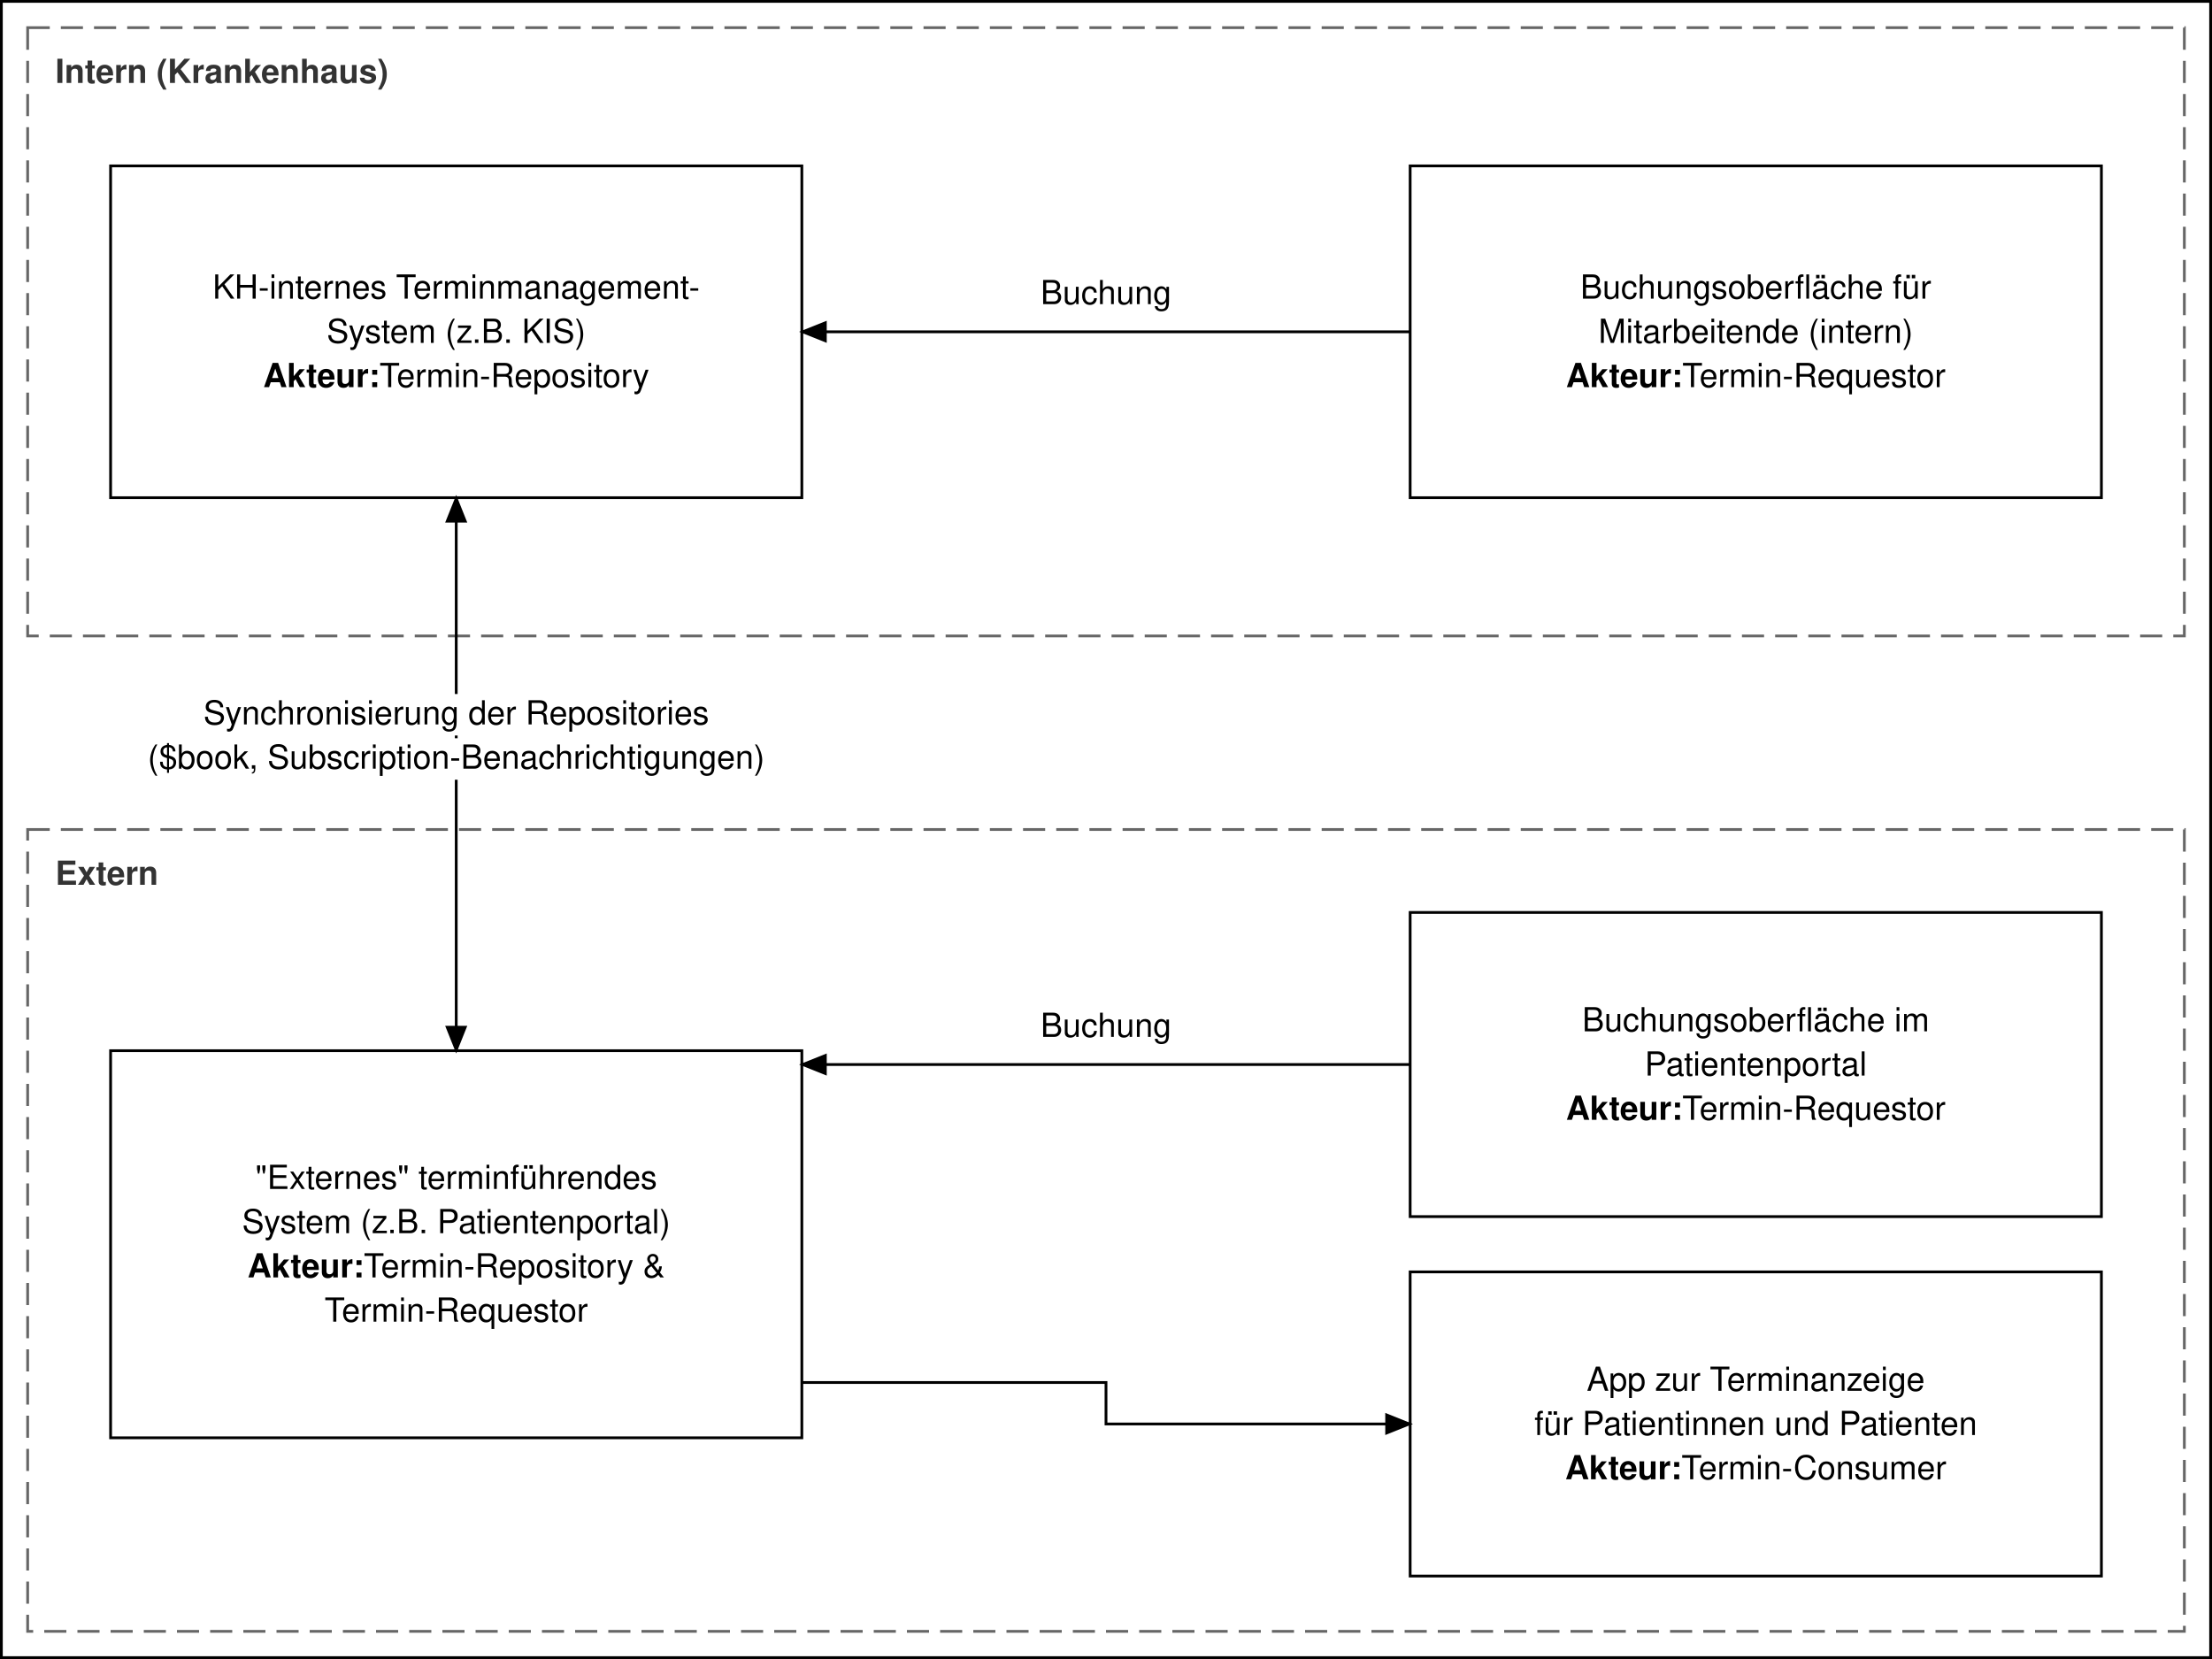
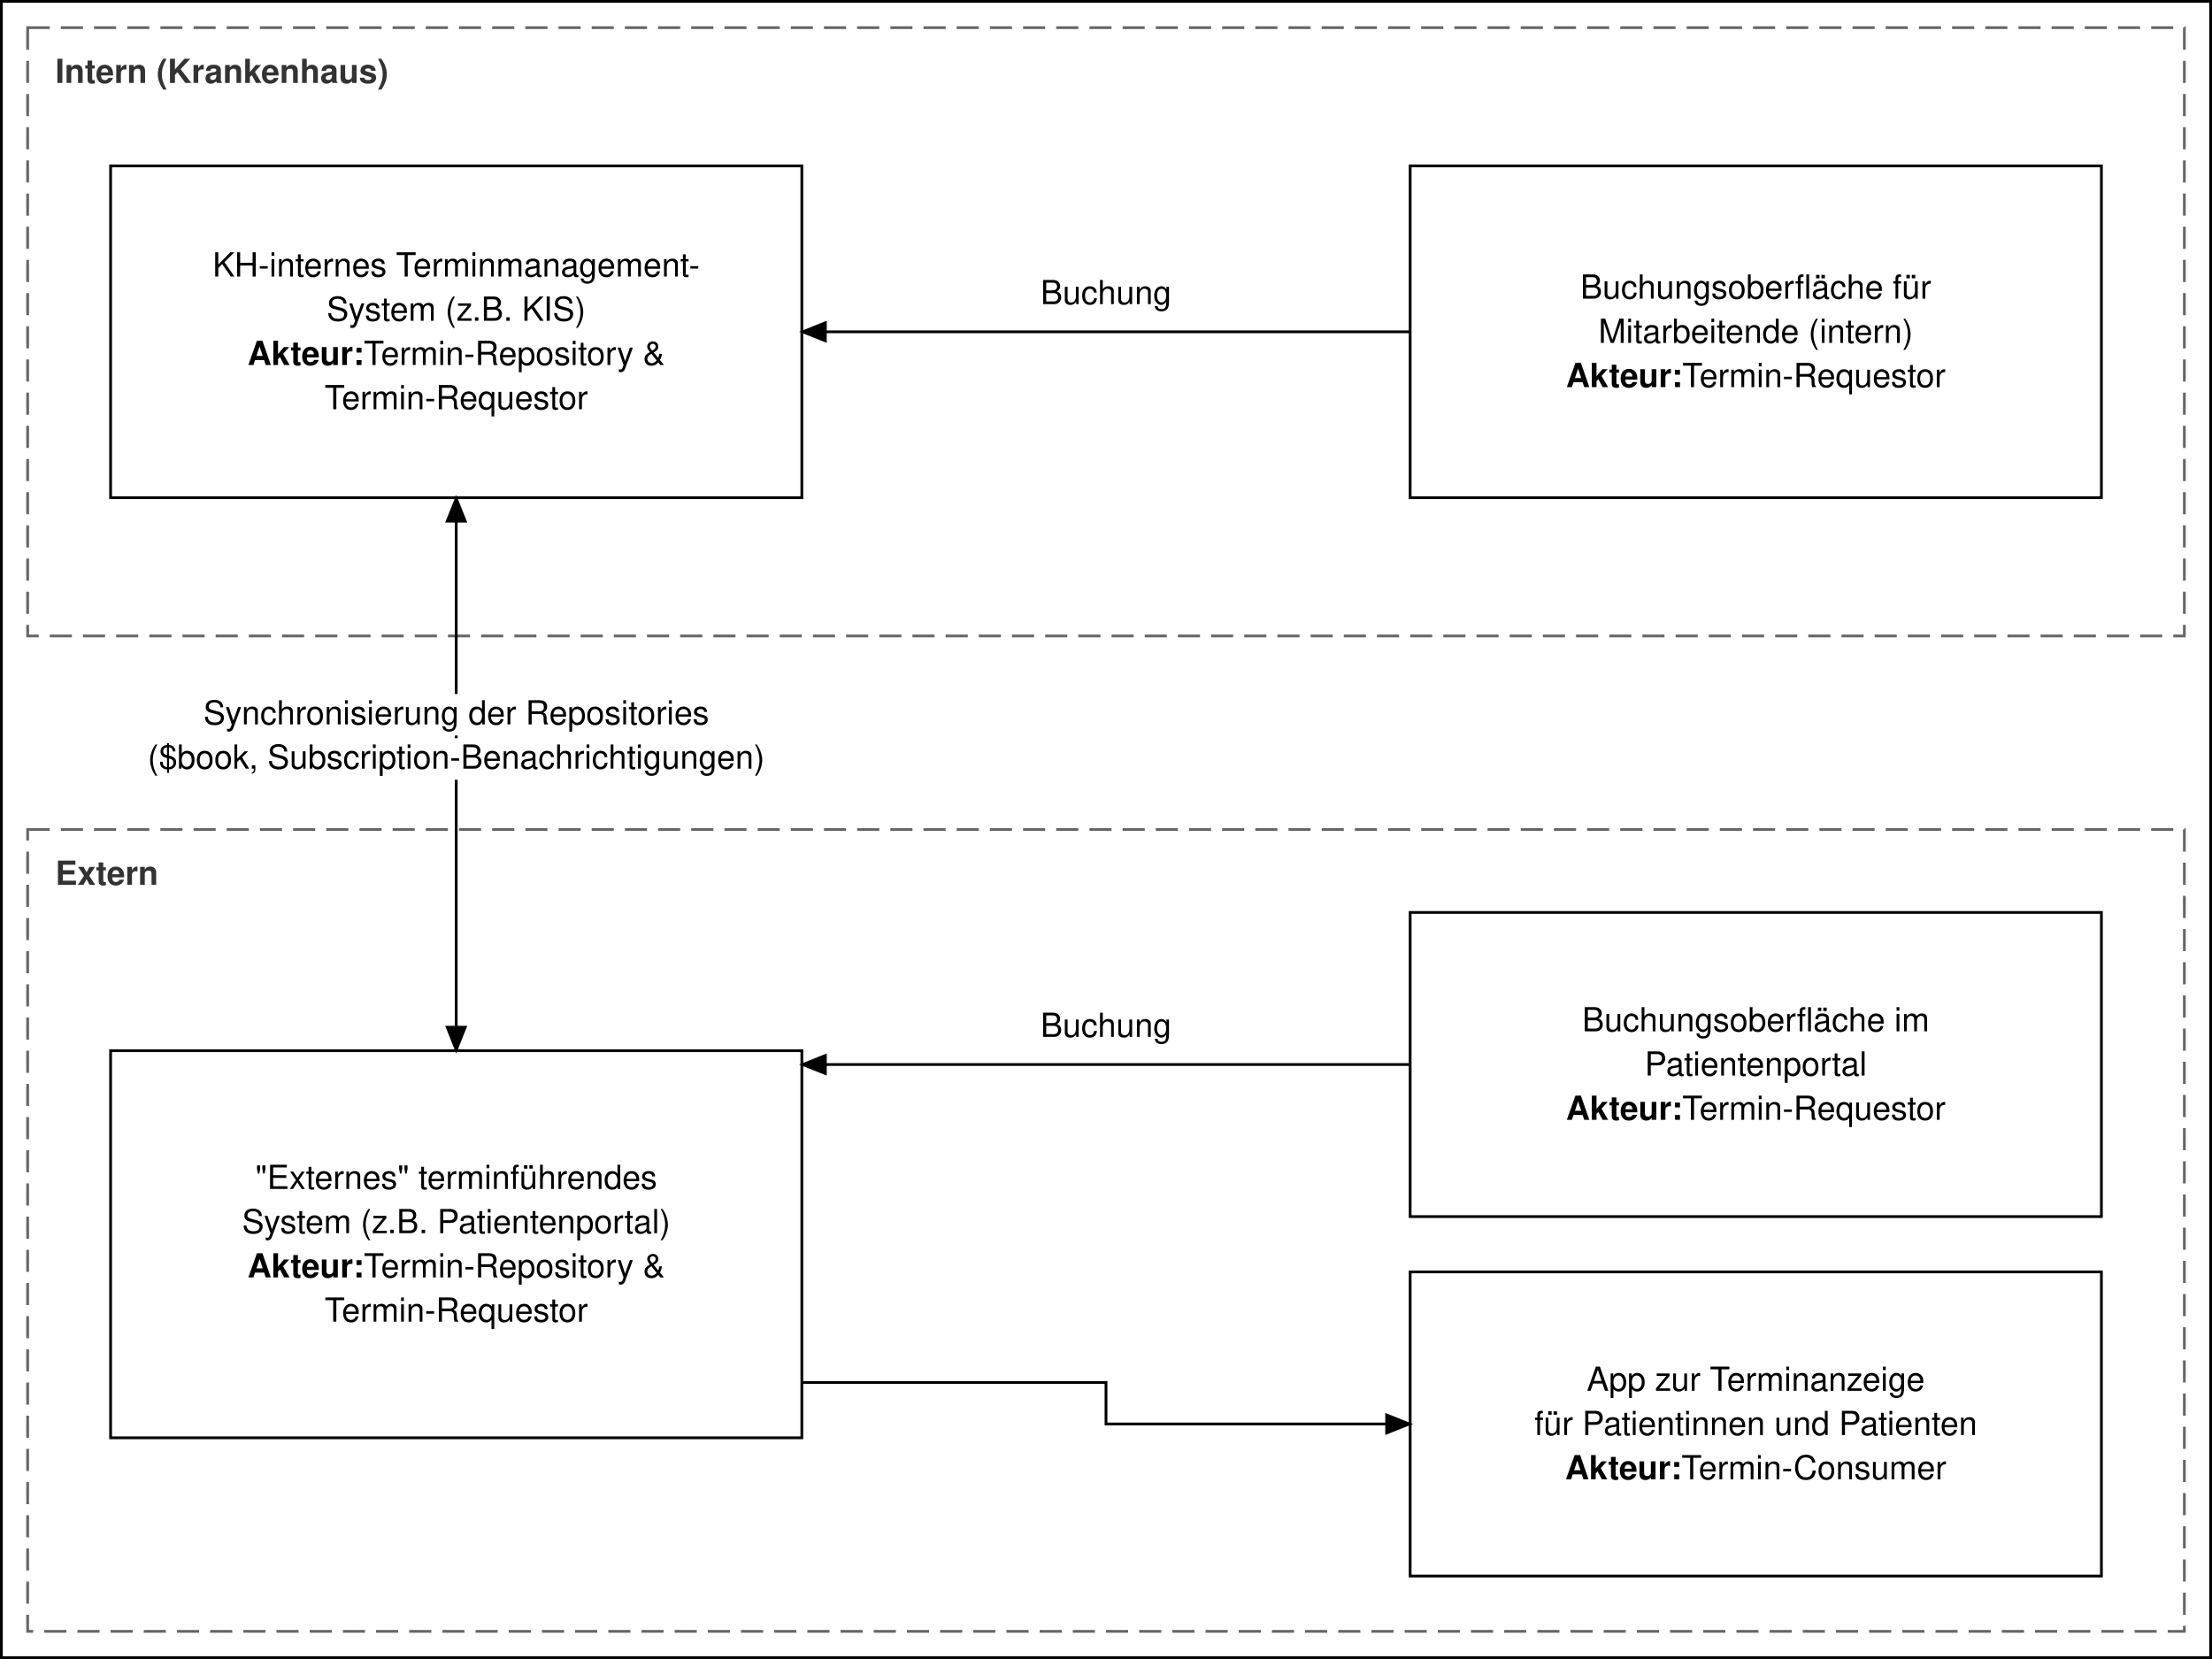
- <svg xmlns="http://www.w3.org/2000/svg" version="1.1" width="800px" height="600px" viewBox="0 0 800 600" content="&lt;mxfile host=&quot;app.diagrams.net&quot; scale=&quot;1&quot; border=&quot;0&quot;&gt;&lt;diagram name=&quot;Seite-1&quot; id=&quot;HLwqfvMwqY0_IKfiQzR9&quot;&gt;&lt;mxGraphModel dx=&quot;1410&quot; dy=&quot;735&quot; grid=&quot;1&quot; gridSize=&quot;10&quot; guides=&quot;1&quot; tooltips=&quot;1&quot; connect=&quot;1&quot; arrows=&quot;1&quot; fold=&quot;1&quot; page=&quot;1&quot; pageScale=&quot;1&quot; pageWidth=&quot;827&quot; pageHeight=&quot;1169&quot; math=&quot;0&quot; shadow=&quot;0&quot;&gt;&lt;root&gt;&lt;mxCell id=&quot;0&quot; /&gt;&lt;mxCell id=&quot;1&quot; parent=&quot;0&quot; /&gt;&lt;mxCell id=&quot;bg&quot; value=&quot;&quot; style=&quot;rounded=0;whiteSpace=wrap;html=1;&quot; vertex=&quot;1&quot; parent=&quot;1&quot;&gt;&lt;mxGeometry x=&quot;0&quot; y=&quot;0&quot; width=&quot;800&quot; height=&quot;600&quot; as=&quot;geometry&quot; /&gt;&lt;/mxCell&gt;&lt;mxCell id=&quot;c1&quot; value=&quot;&amp;lt;b&amp;gt;Intern (Krankenhaus)&amp;lt;/b&amp;gt;&quot; style=&quot;rounded=0;whiteSpace=wrap;html=1;fillColor=none;dashed=1;strokeColor=#666666;align=left;verticalAlign=top;spacingLeft=8;fontColor=#333333;&quot; vertex=&quot;1&quot; parent=&quot;1&quot;&gt;&lt;mxGeometry x=&quot;10&quot; y=&quot;10&quot; width=&quot;780&quot; height=&quot;220&quot; as=&quot;geometry&quot; /&gt;&lt;/mxCell&gt;&lt;mxCell id=&quot;c2&quot; value=&quot;&amp;lt;b&amp;gt;Extern&amp;lt;/b&amp;gt;&quot; style=&quot;rounded=0;whiteSpace=wrap;html=1;fillColor=none;dashed=1;strokeColor=#666666;align=left;verticalAlign=top;spacingLeft=8;fontColor=#333333;&quot; vertex=&quot;1&quot; parent=&quot;1&quot;&gt;&lt;mxGeometry x=&quot;10&quot; y=&quot;300&quot; width=&quot;780&quot; height=&quot;290&quot; as=&quot;geometry&quot; /&gt;&lt;/mxCell&gt;&lt;mxCell id=&quot;kis&quot; value=&quot;&amp;lt;div&amp;gt;KH-internes Terminmanagement-&amp;lt;/div&amp;gt;&amp;lt;div&amp;gt;System (z.B. KIS)&amp;lt;/div&amp;gt;&amp;lt;div&amp;gt;&amp;lt;b&amp;gt;Akteur: &amp;lt;/b&amp;gt;&amp;amp;nbsp;Termin-Repository&amp;lt;/div&amp;gt;&quot; style=&quot;rounded=0;whiteSpace=wrap;html=1;&quot; vertex=&quot;1&quot; parent=&quot;1&quot;&gt;&lt;mxGeometry x=&quot;40&quot; y=&quot;60&quot; width=&quot;250&quot; height=&quot;120&quot; as=&quot;geometry&quot; /&gt;&lt;/mxCell&gt;&lt;mxCell id=&quot;reqi&quot; value=&quot;&amp;lt;div&amp;gt;Buchungsoberfläche für&amp;lt;/div&amp;gt;&amp;lt;div&amp;gt;Mitarbeitende (intern)&amp;lt;/div&amp;gt;&amp;lt;div&amp;gt;&amp;lt;b&amp;gt;Akteur: &amp;lt;/b&amp;gt;&amp;amp;nbsp;Termin-Requestor&amp;lt;/div&amp;gt;&quot; style=&quot;rounded=0;whiteSpace=wrap;html=1;&quot; vertex=&quot;1&quot; parent=&quot;1&quot;&gt;&lt;mxGeometry x=&quot;510&quot; y=&quot;60&quot; width=&quot;250&quot; height=&quot;120&quot; as=&quot;geometry&quot; /&gt;&lt;/mxCell&gt;&lt;mxCell id=&quot;portal&quot; value=&quot;&amp;lt;div&amp;gt;&amp;quot;Externes&amp;quot; terminführendes&amp;lt;/div&amp;gt;&amp;lt;div&amp;gt;System (z.B. Patientenportal)&amp;lt;/div&amp;gt;&amp;lt;div&amp;gt;&amp;lt;b&amp;gt;Akteur: &amp;lt;/b&amp;gt;&amp;amp;nbsp;Termin-Repository &amp;amp;&amp;lt;/div&amp;gt;&amp;lt;div&amp;gt;Termin-Requestor&amp;lt;/div&amp;gt;&quot; style=&quot;rounded=0;whiteSpace=wrap;html=1;&quot; vertex=&quot;1&quot; parent=&quot;1&quot;&gt;&lt;mxGeometry x=&quot;40&quot; y=&quot;380&quot; width=&quot;250&quot; height=&quot;140&quot; as=&quot;geometry&quot; /&gt;&lt;/mxCell&gt;&lt;mxCell id=&quot;reqe&quot; value=&quot;&amp;lt;div&amp;gt;Buchungsoberfläche im&amp;lt;/div&amp;gt;&amp;lt;div&amp;gt;Patientenportal&amp;lt;/div&amp;gt;&amp;lt;div&amp;gt;&amp;lt;b&amp;gt;Akteur: &amp;lt;/b&amp;gt;&amp;amp;nbsp;Termin-Requestor&amp;lt;/div&amp;gt;&quot; style=&quot;rounded=0;whiteSpace=wrap;html=1;&quot; vertex=&quot;1&quot; parent=&quot;1&quot;&gt;&lt;mxGeometry x=&quot;510&quot; y=&quot;330&quot; width=&quot;250&quot; height=&quot;110&quot; as=&quot;geometry&quot; /&gt;&lt;/mxCell&gt;&lt;mxCell id=&quot;cons&quot; value=&quot;&amp;lt;div&amp;gt;App zur Terminanzeige&amp;lt;/div&amp;gt;&amp;lt;div&amp;gt;für Patientinnen und Patienten&amp;lt;/div&amp;gt;&amp;lt;div&amp;gt;&amp;lt;b&amp;gt;Akteur: &amp;lt;/b&amp;gt;&amp;amp;nbsp;Termin-Consumer&amp;lt;/div&amp;gt;&quot; style=&quot;rounded=0;whiteSpace=wrap;html=1;&quot; vertex=&quot;1&quot; parent=&quot;1&quot;&gt;&lt;mxGeometry x=&quot;510&quot; y=&quot;460&quot; width=&quot;250&quot; height=&quot;110&quot; as=&quot;geometry&quot; /&gt;&lt;/mxCell&gt;&lt;mxCell id=&quot;e1&quot; value=&quot;Buchung&quot; style=&quot;edgeStyle=orthogonalEdgeStyle;rounded=0;orthogonalLoop=1;html=1;&quot; edge=&quot;1&quot; parent=&quot;1&quot; source=&quot;reqi&quot; target=&quot;kis&quot;&gt;&lt;mxGeometry relative=&quot;1&quot; as=&quot;geometry&quot;&gt;&lt;mxPoint x=&quot;510&quot; y=&quot;120&quot; as=&quot;sourcePoint&quot; /&gt;&lt;mxPoint x=&quot;290&quot; y=&quot;120&quot; as=&quot;targetPoint&quot; /&gt;&lt;/mxGeometry&gt;&lt;/mxCell&gt;&lt;mxCell id=&quot;e2&quot; value=&quot;Synchronisierung der Repositories&amp;lt;br&amp;gt;($book, Subscription-Benachrichtigungen)&quot; style=&quot;startArrow=classic;startFill=1;edgeStyle=orthogonalEdgeStyle;rounded=0;orthogonalLoop=1;html=1;&quot; edge=&quot;1&quot; parent=&quot;1&quot; source=&quot;portal&quot; target=&quot;kis&quot;&gt;&lt;mxGeometry relative=&quot;1&quot; as=&quot;geometry&quot;&gt;&lt;mxPoint x=&quot;165&quot; y=&quot;380&quot; as=&quot;sourcePoint&quot; /&gt;&lt;mxPoint x=&quot;165&quot; y=&quot;180&quot; as=&quot;targetPoint&quot; /&gt;&lt;/mxGeometry&gt;&lt;/mxCell&gt;&lt;mxCell id=&quot;e3&quot; value=&quot;Buchung&quot; style=&quot;edgeStyle=orthogonalEdgeStyle;rounded=0;orthogonalLoop=1;html=1;&quot; edge=&quot;1&quot; parent=&quot;1&quot; source=&quot;reqe&quot; target=&quot;portal&quot;&gt;&lt;mxGeometry relative=&quot;1&quot; as=&quot;geometry&quot;&gt;&lt;mxPoint x=&quot;510&quot; y=&quot;385&quot; as=&quot;sourcePoint&quot; /&gt;&lt;mxPoint x=&quot;290&quot; y=&quot;385&quot; as=&quot;targetPoint&quot; /&gt;&lt;/mxGeometry&gt;&lt;/mxCell&gt;&lt;mxCell id=&quot;e4&quot; value=&quot;&quot; style=&quot;edgeStyle=orthogonalEdgeStyle;rounded=0;orthogonalLoop=1;html=1;&quot; edge=&quot;1&quot; parent=&quot;1&quot; source=&quot;portal&quot; target=&quot;cons&quot;&gt;&lt;mxGeometry relative=&quot;1&quot; as=&quot;geometry&quot;&gt;&lt;mxPoint x=&quot;290&quot; y=&quot;500&quot; as=&quot;sourcePoint&quot; /&gt;&lt;mxPoint x=&quot;510&quot; y=&quot;515&quot; as=&quot;targetPoint&quot; /&gt;&lt;Array as=&quot;points&quot;&gt;&lt;mxPoint x=&quot;400&quot; y=&quot;500&quot; /&gt;&lt;mxPoint x=&quot;400&quot; y=&quot;515&quot; /&gt;&lt;/Array&gt;&lt;/mxGeometry&gt;&lt;/mxCell&gt;&lt;/root&gt;&lt;/mxGraphModel&gt;&lt;/diagram&gt;&lt;/mxfile&gt;">
+ <svg xmlns="http://www.w3.org/2000/svg" version="1.1" width="800px" height="600px" viewBox="0 0 800 600" content="&lt;mxfile host=&quot;app.diagrams.net&quot; scale=&quot;1&quot; border=&quot;0&quot;&gt;&lt;diagram name=&quot;Seite-1&quot; id=&quot;HLwqfvMwqY0_IKfiQzR9&quot;&gt;&lt;mxGraphModel dx=&quot;1410&quot; dy=&quot;735&quot; grid=&quot;1&quot; gridSize=&quot;10&quot; guides=&quot;1&quot; tooltips=&quot;1&quot; connect=&quot;1&quot; arrows=&quot;1&quot; fold=&quot;1&quot; page=&quot;1&quot; pageScale=&quot;1&quot; pageWidth=&quot;827&quot; pageHeight=&quot;1169&quot; math=&quot;0&quot; shadow=&quot;0&quot;&gt;&lt;root&gt;&lt;mxCell id=&quot;0&quot; /&gt;&lt;mxCell id=&quot;1&quot; parent=&quot;0&quot; /&gt;&lt;mxCell id=&quot;bg&quot; value=&quot;&quot; style=&quot;rounded=0;whiteSpace=wrap;html=1;&quot; vertex=&quot;1&quot; parent=&quot;1&quot;&gt;&lt;mxGeometry x=&quot;0&quot; y=&quot;0&quot; width=&quot;800&quot; height=&quot;600&quot; as=&quot;geometry&quot; /&gt;&lt;/mxCell&gt;&lt;mxCell id=&quot;c1&quot; value=&quot;&amp;lt;b&amp;gt;Intern (Krankenhaus)&amp;lt;/b&amp;gt;&quot; style=&quot;rounded=0;whiteSpace=wrap;html=1;fillColor=none;dashed=1;strokeColor=#666666;align=left;verticalAlign=top;spacingLeft=8;fontColor=#333333;&quot; vertex=&quot;1&quot; parent=&quot;1&quot;&gt;&lt;mxGeometry x=&quot;10&quot; y=&quot;10&quot; width=&quot;780&quot; height=&quot;220&quot; as=&quot;geometry&quot; /&gt;&lt;/mxCell&gt;&lt;mxCell id=&quot;c2&quot; value=&quot;&amp;lt;b&amp;gt;Extern&amp;lt;/b&amp;gt;&quot; style=&quot;rounded=0;whiteSpace=wrap;html=1;fillColor=none;dashed=1;strokeColor=#666666;align=left;verticalAlign=top;spacingLeft=8;fontColor=#333333;&quot; vertex=&quot;1&quot; parent=&quot;1&quot;&gt;&lt;mxGeometry x=&quot;10&quot; y=&quot;300&quot; width=&quot;780&quot; height=&quot;290&quot; as=&quot;geometry&quot; /&gt;&lt;/mxCell&gt;&lt;mxCell id=&quot;kis&quot; value=&quot;&amp;lt;div&amp;gt;KH-internes Terminmanagement-&amp;lt;/div&amp;gt;&amp;lt;div&amp;gt;System (z.B. KIS)&amp;lt;/div&amp;gt;&amp;lt;div&amp;gt;&amp;lt;b&amp;gt;Akteur: &amp;lt;/b&amp;gt;&amp;amp;nbsp;Termin-Repository &amp;amp;amp;&amp;lt;/div&amp;gt;&amp;lt;div&amp;gt;Termin-Requestor&amp;lt;/div&amp;gt;&quot; style=&quot;rounded=0;whiteSpace=wrap;html=1;&quot; vertex=&quot;1&quot; parent=&quot;1&quot;&gt;&lt;mxGeometry x=&quot;40&quot; y=&quot;60&quot; width=&quot;250&quot; height=&quot;120&quot; as=&quot;geometry&quot; /&gt;&lt;/mxCell&gt;&lt;mxCell id=&quot;reqi&quot; value=&quot;&amp;lt;div&amp;gt;Buchungsoberfläche für&amp;lt;/div&amp;gt;&amp;lt;div&amp;gt;Mitarbeitende (intern)&amp;lt;/div&amp;gt;&amp;lt;div&amp;gt;&amp;lt;b&amp;gt;Akteur: &amp;lt;/b&amp;gt;&amp;amp;nbsp;Termin-Requestor&amp;lt;/div&amp;gt;&quot; style=&quot;rounded=0;whiteSpace=wrap;html=1;&quot; vertex=&quot;1&quot; parent=&quot;1&quot;&gt;&lt;mxGeometry x=&quot;510&quot; y=&quot;60&quot; width=&quot;250&quot; height=&quot;120&quot; as=&quot;geometry&quot; /&gt;&lt;/mxCell&gt;&lt;mxCell id=&quot;portal&quot; value=&quot;&amp;lt;div&amp;gt;&amp;quot;Externes&amp;quot; terminführendes&amp;lt;/div&amp;gt;&amp;lt;div&amp;gt;System (z.B. Patientenportal)&amp;lt;/div&amp;gt;&amp;lt;div&amp;gt;&amp;lt;b&amp;gt;Akteur: &amp;lt;/b&amp;gt;&amp;amp;nbsp;Termin-Repository &amp;amp;&amp;lt;/div&amp;gt;&amp;lt;div&amp;gt;Termin-Requestor&amp;lt;/div&amp;gt;&quot; style=&quot;rounded=0;whiteSpace=wrap;html=1;&quot; vertex=&quot;1&quot; parent=&quot;1&quot;&gt;&lt;mxGeometry x=&quot;40&quot; y=&quot;380&quot; width=&quot;250&quot; height=&quot;140&quot; as=&quot;geometry&quot; /&gt;&lt;/mxCell&gt;&lt;mxCell id=&quot;reqe&quot; value=&quot;&amp;lt;div&amp;gt;Buchungsoberfläche im&amp;lt;/div&amp;gt;&amp;lt;div&amp;gt;Patientenportal&amp;lt;/div&amp;gt;&amp;lt;div&amp;gt;&amp;lt;b&amp;gt;Akteur: &amp;lt;/b&amp;gt;&amp;amp;nbsp;Termin-Requestor&amp;lt;/div&amp;gt;&quot; style=&quot;rounded=0;whiteSpace=wrap;html=1;&quot; vertex=&quot;1&quot; parent=&quot;1&quot;&gt;&lt;mxGeometry x=&quot;510&quot; y=&quot;330&quot; width=&quot;250&quot; height=&quot;110&quot; as=&quot;geometry&quot; /&gt;&lt;/mxCell&gt;&lt;mxCell id=&quot;cons&quot; value=&quot;&amp;lt;div&amp;gt;App zur Terminanzeige&amp;lt;/div&amp;gt;&amp;lt;div&amp;gt;für Patientinnen und Patienten&amp;lt;/div&amp;gt;&amp;lt;div&amp;gt;&amp;lt;b&amp;gt;Akteur: &amp;lt;/b&amp;gt;&amp;amp;nbsp;Termin-Consumer&amp;lt;/div&amp;gt;&quot; style=&quot;rounded=0;whiteSpace=wrap;html=1;&quot; vertex=&quot;1&quot; parent=&quot;1&quot;&gt;&lt;mxGeometry x=&quot;510&quot; y=&quot;460&quot; width=&quot;250&quot; height=&quot;110&quot; as=&quot;geometry&quot; /&gt;&lt;/mxCell&gt;&lt;mxCell id=&quot;e1&quot; value=&quot;Buchung&quot; style=&quot;edgeStyle=orthogonalEdgeStyle;rounded=0;orthogonalLoop=1;html=1;&quot; edge=&quot;1&quot; parent=&quot;1&quot; source=&quot;reqi&quot; target=&quot;kis&quot;&gt;&lt;mxGeometry relative=&quot;1&quot; as=&quot;geometry&quot;&gt;&lt;mxPoint x=&quot;510&quot; y=&quot;120&quot; as=&quot;sourcePoint&quot; /&gt;&lt;mxPoint x=&quot;290&quot; y=&quot;120&quot; as=&quot;targetPoint&quot; /&gt;&lt;/mxGeometry&gt;&lt;/mxCell&gt;&lt;mxCell id=&quot;e2&quot; value=&quot;Synchronisierung der Repositories&amp;lt;br&amp;gt;($book, Subscription-Benachrichtigungen)&quot; style=&quot;startArrow=classic;startFill=1;edgeStyle=orthogonalEdgeStyle;rounded=0;orthogonalLoop=1;html=1;&quot; edge=&quot;1&quot; parent=&quot;1&quot; source=&quot;portal&quot; target=&quot;kis&quot;&gt;&lt;mxGeometry relative=&quot;1&quot; as=&quot;geometry&quot;&gt;&lt;mxPoint x=&quot;165&quot; y=&quot;380&quot; as=&quot;sourcePoint&quot; /&gt;&lt;mxPoint x=&quot;165&quot; y=&quot;180&quot; as=&quot;targetPoint&quot; /&gt;&lt;/mxGeometry&gt;&lt;/mxCell&gt;&lt;mxCell id=&quot;e3&quot; value=&quot;Buchung&quot; style=&quot;edgeStyle=orthogonalEdgeStyle;rounded=0;orthogonalLoop=1;html=1;&quot; edge=&quot;1&quot; parent=&quot;1&quot; source=&quot;reqe&quot; target=&quot;portal&quot;&gt;&lt;mxGeometry relative=&quot;1&quot; as=&quot;geometry&quot;&gt;&lt;mxPoint x=&quot;510&quot; y=&quot;385&quot; as=&quot;sourcePoint&quot; /&gt;&lt;mxPoint x=&quot;290&quot; y=&quot;385&quot; as=&quot;targetPoint&quot; /&gt;&lt;/mxGeometry&gt;&lt;/mxCell&gt;&lt;mxCell id=&quot;e4&quot; value=&quot;&quot; style=&quot;edgeStyle=orthogonalEdgeStyle;rounded=0;orthogonalLoop=1;html=1;&quot; edge=&quot;1&quot; parent=&quot;1&quot; source=&quot;portal&quot; target=&quot;cons&quot;&gt;&lt;mxGeometry relative=&quot;1&quot; as=&quot;geometry&quot;&gt;&lt;mxPoint x=&quot;290&quot; y=&quot;500&quot; as=&quot;sourcePoint&quot; /&gt;&lt;mxPoint x=&quot;510&quot; y=&quot;515&quot; as=&quot;targetPoint&quot; /&gt;&lt;Array as=&quot;points&quot;&gt;&lt;mxPoint x=&quot;400&quot; y=&quot;500&quot; /&gt;&lt;mxPoint x=&quot;400&quot; y=&quot;515&quot; /&gt;&lt;/Array&gt;&lt;/mxGeometry&gt;&lt;/mxCell&gt;&lt;/root&gt;&lt;/mxGraphModel&gt;&lt;/diagram&gt;&lt;/mxfile&gt;">
  <g>
    <rect x="0.5" y="0.5" width="799" height="599" fill="#ffffff" stroke="#000000" />
    <rect x="10" y="10" width="780" height="220" fill="none" stroke="#666666" stroke-dasharray="8 4" />
    <text x="20" y="30" font-family="Helvetica, Arial, sans-serif" font-size="12px" font-weight="bold" fill="#333333">Intern (Krankenhaus)</text>
    <rect x="10" y="300" width="780" height="290" fill="none" stroke="#666666" stroke-dasharray="8 4" />
    <text x="20" y="320" font-family="Helvetica, Arial, sans-serif" font-size="12px" font-weight="bold" fill="#333333">Extern</text>
    <rect x="40" y="60" width="250" height="120" fill="#ffffff" stroke="#000000" />
-     <text x="165.0" y="108.0" font-family="Helvetica, Arial, sans-serif" font-size="12px" text-anchor="middle" fill="#000000">KH-internes Terminmanagement-</text>
-     <text x="165.0" y="124.0" font-family="Helvetica, Arial, sans-serif" font-size="12px" text-anchor="middle" fill="#000000">System (z.B. KIS)</text>
-     <text x="165.0" y="140.0" font-family="Helvetica, Arial, sans-serif" font-size="12px" text-anchor="middle" fill="#000000">
-       <tspan font-weight="bold">Akteur: </tspan>Termin-Repository</text>
+     <text x="165.0" y="100.0" font-family="Helvetica, Arial, sans-serif" font-size="12px" text-anchor="middle" fill="#000000">KH-internes Terminmanagement-</text>
+     <text x="165.0" y="116.0" font-family="Helvetica, Arial, sans-serif" font-size="12px" text-anchor="middle" fill="#000000">System (z.B. KIS)</text>
+     <text x="165.0" y="132.0" font-family="Helvetica, Arial, sans-serif" font-size="12px" text-anchor="middle" fill="#000000">
+       <tspan font-weight="bold">Akteur: </tspan>Termin-Repository &amp;</text>
+     <text x="165.0" y="148.0" font-family="Helvetica, Arial, sans-serif" font-size="12px" text-anchor="middle" fill="#000000">Termin-Requestor</text>
    <rect x="510" y="60" width="250" height="120" fill="#ffffff" stroke="#000000" />
    <text x="635.0" y="108.0" font-family="Helvetica, Arial, sans-serif" font-size="12px" text-anchor="middle" fill="#000000">Buchungsoberfläche für</text>
    <text x="635.0" y="124.0" font-family="Helvetica, Arial, sans-serif" font-size="12px" text-anchor="middle" fill="#000000">Mitarbeitende (intern)</text>
    <text x="635.0" y="140.0" font-family="Helvetica, Arial, sans-serif" font-size="12px" text-anchor="middle" fill="#000000">
      <tspan font-weight="bold">Akteur: </tspan>Termin-Requestor</text>
    <rect x="40" y="380" width="250" height="140" fill="#ffffff" stroke="#000000" />
    <text x="165.0" y="430.0" font-family="Helvetica, Arial, sans-serif" font-size="12px" text-anchor="middle" fill="#000000">"Externes" terminführendes</text>
    <text x="165.0" y="446.0" font-family="Helvetica, Arial, sans-serif" font-size="12px" text-anchor="middle" fill="#000000">System (z.B. Patientenportal)</text>
    <text x="165.0" y="462.0" font-family="Helvetica, Arial, sans-serif" font-size="12px" text-anchor="middle" fill="#000000">
      <tspan font-weight="bold">Akteur: </tspan>Termin-Repository &amp;</text>
    <text x="165.0" y="478.0" font-family="Helvetica, Arial, sans-serif" font-size="12px" text-anchor="middle" fill="#000000">Termin-Requestor</text>
    <rect x="510" y="330" width="250" height="110" fill="#ffffff" stroke="#000000" />
    <text x="635.0" y="373.0" font-family="Helvetica, Arial, sans-serif" font-size="12px" text-anchor="middle" fill="#000000">Buchungsoberfläche im</text>
    <text x="635.0" y="389.0" font-family="Helvetica, Arial, sans-serif" font-size="12px" text-anchor="middle" fill="#000000">Patientenportal</text>
    <text x="635.0" y="405.0" font-family="Helvetica, Arial, sans-serif" font-size="12px" text-anchor="middle" fill="#000000">
      <tspan font-weight="bold">Akteur: </tspan>Termin-Requestor</text>
    <rect x="510" y="460" width="250" height="110" fill="#ffffff" stroke="#000000" />
    <text x="635.0" y="503.0" font-family="Helvetica, Arial, sans-serif" font-size="12px" text-anchor="middle" fill="#000000">App zur Terminanzeige</text>
    <text x="635.0" y="519.0" font-family="Helvetica, Arial, sans-serif" font-size="12px" text-anchor="middle" fill="#000000">für Patientinnen und Patienten</text>
    <text x="635.0" y="535.0" font-family="Helvetica, Arial, sans-serif" font-size="12px" text-anchor="middle" fill="#000000">
      <tspan font-weight="bold">Akteur: </tspan>Termin-Consumer</text>
    <defs>
      <marker id="arr" markerWidth="10" markerHeight="8" refX="9" refY="4" orient="auto">
        <path d="M0,0 L10,4 L0,8 z" fill="#000000" />
      </marker>
      <marker id="arrs" markerWidth="10" markerHeight="8" refX="1" refY="4" orient="auto">
        <path d="M10,0 L0,4 L10,8 z" fill="#000000" />
      </marker>
    </defs>
    <path d="M510,120 L290,120" fill="none" stroke="#000000" marker-end="url(#arr)" />
    <path d="M165,380 L165,180" fill="none" stroke="#000000" marker-end="url(#arr)" marker-start="url(#arrs)" />
    <path d="M510,385 L290,385" fill="none" stroke="#000000" marker-end="url(#arr)" />
    <path d="M290,500 L400,500 L400,515 L510,515" fill="none" stroke="#000000" marker-end="url(#arr)" />
    <rect x="373.95" y="99" width="52.1" height="15" fill="#ffffff" />
    <text x="400" y="110" font-family="Helvetica, Arial, sans-serif" font-size="12px" text-anchor="middle" fill="#000000">Buchung</text>
    <rect x="57.0" y="251" width="215.9" height="15" fill="#ffffff" />
    <text x="165" y="262" font-family="Helvetica, Arial, sans-serif" font-size="12px" text-anchor="middle" fill="#000000">Synchronisierung der Repositories</text>
    <rect x="373.95" y="364" width="52.1" height="15" fill="#ffffff" />
    <text x="400" y="375" font-family="Helvetica, Arial, sans-serif" font-size="12px" text-anchor="middle" fill="#000000">Buchung</text>
    <rect x="35.0" y="267" width="260.0" height="15" fill="#ffffff" />
    <text x="165" y="278" font-family="Helvetica, Arial, sans-serif" font-size="12px" text-anchor="middle" fill="#000000">($book, Subscription-Benachrichtigungen)</text>
  </g>
</svg>
